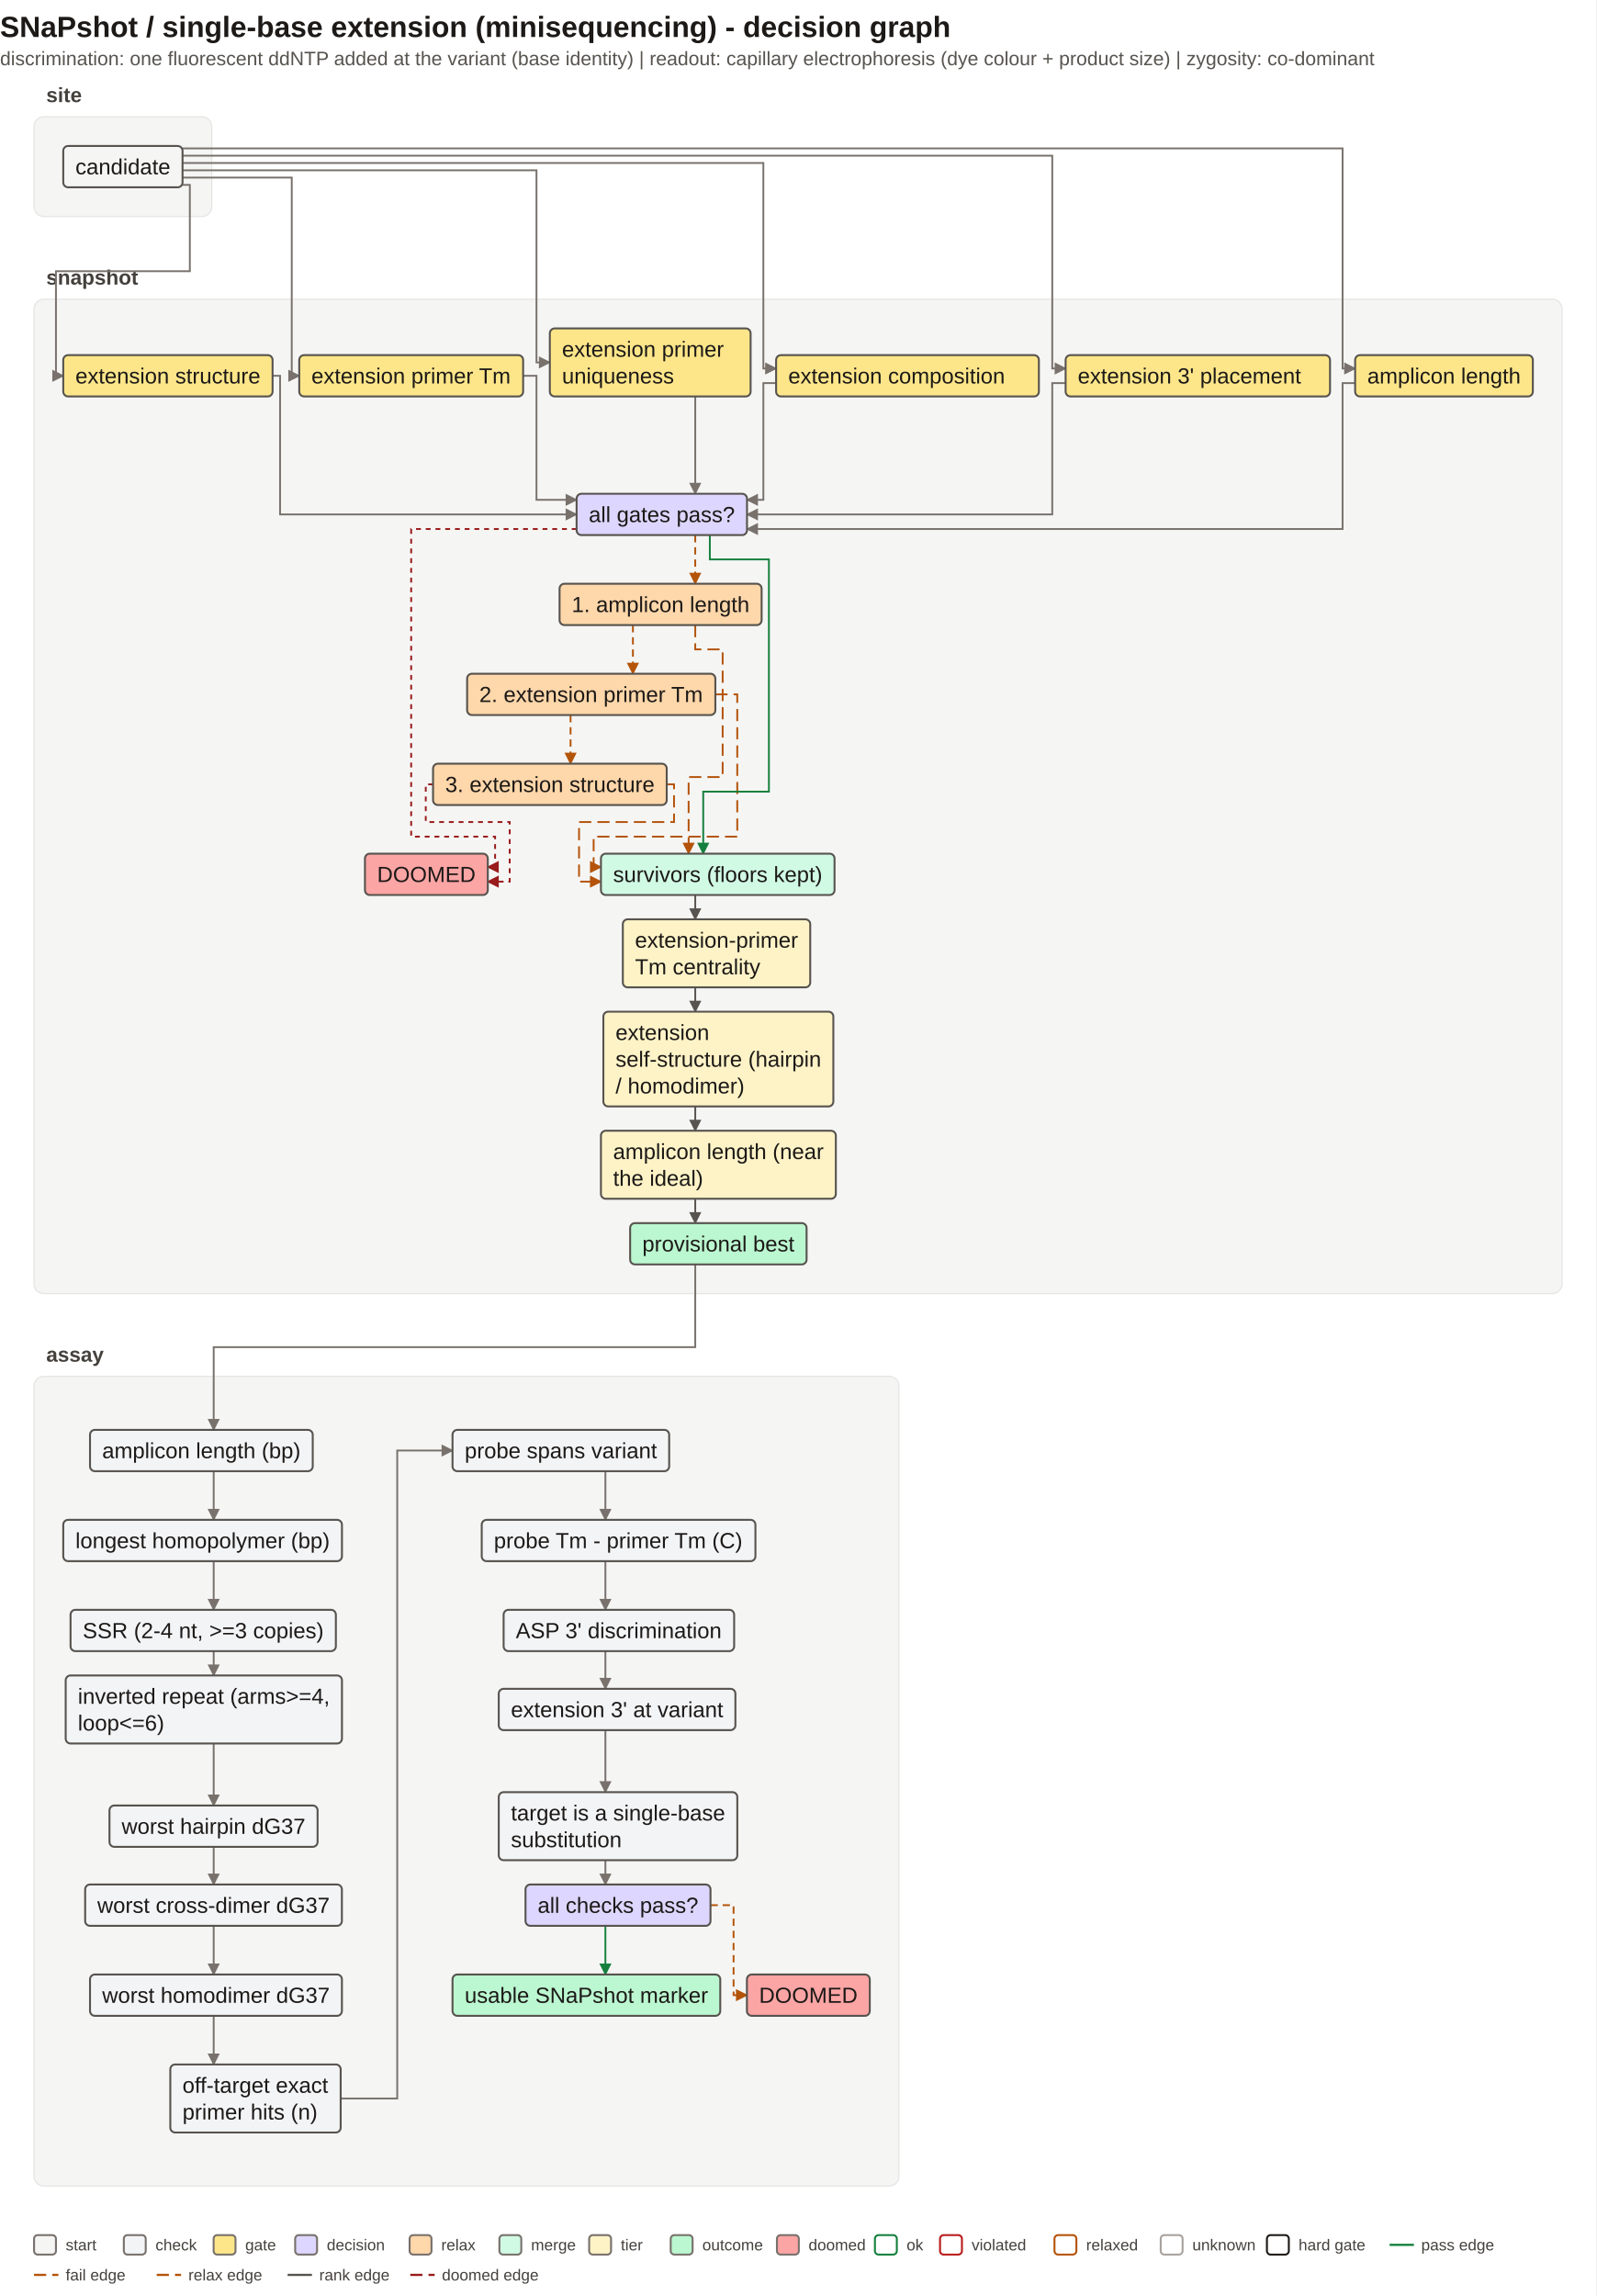
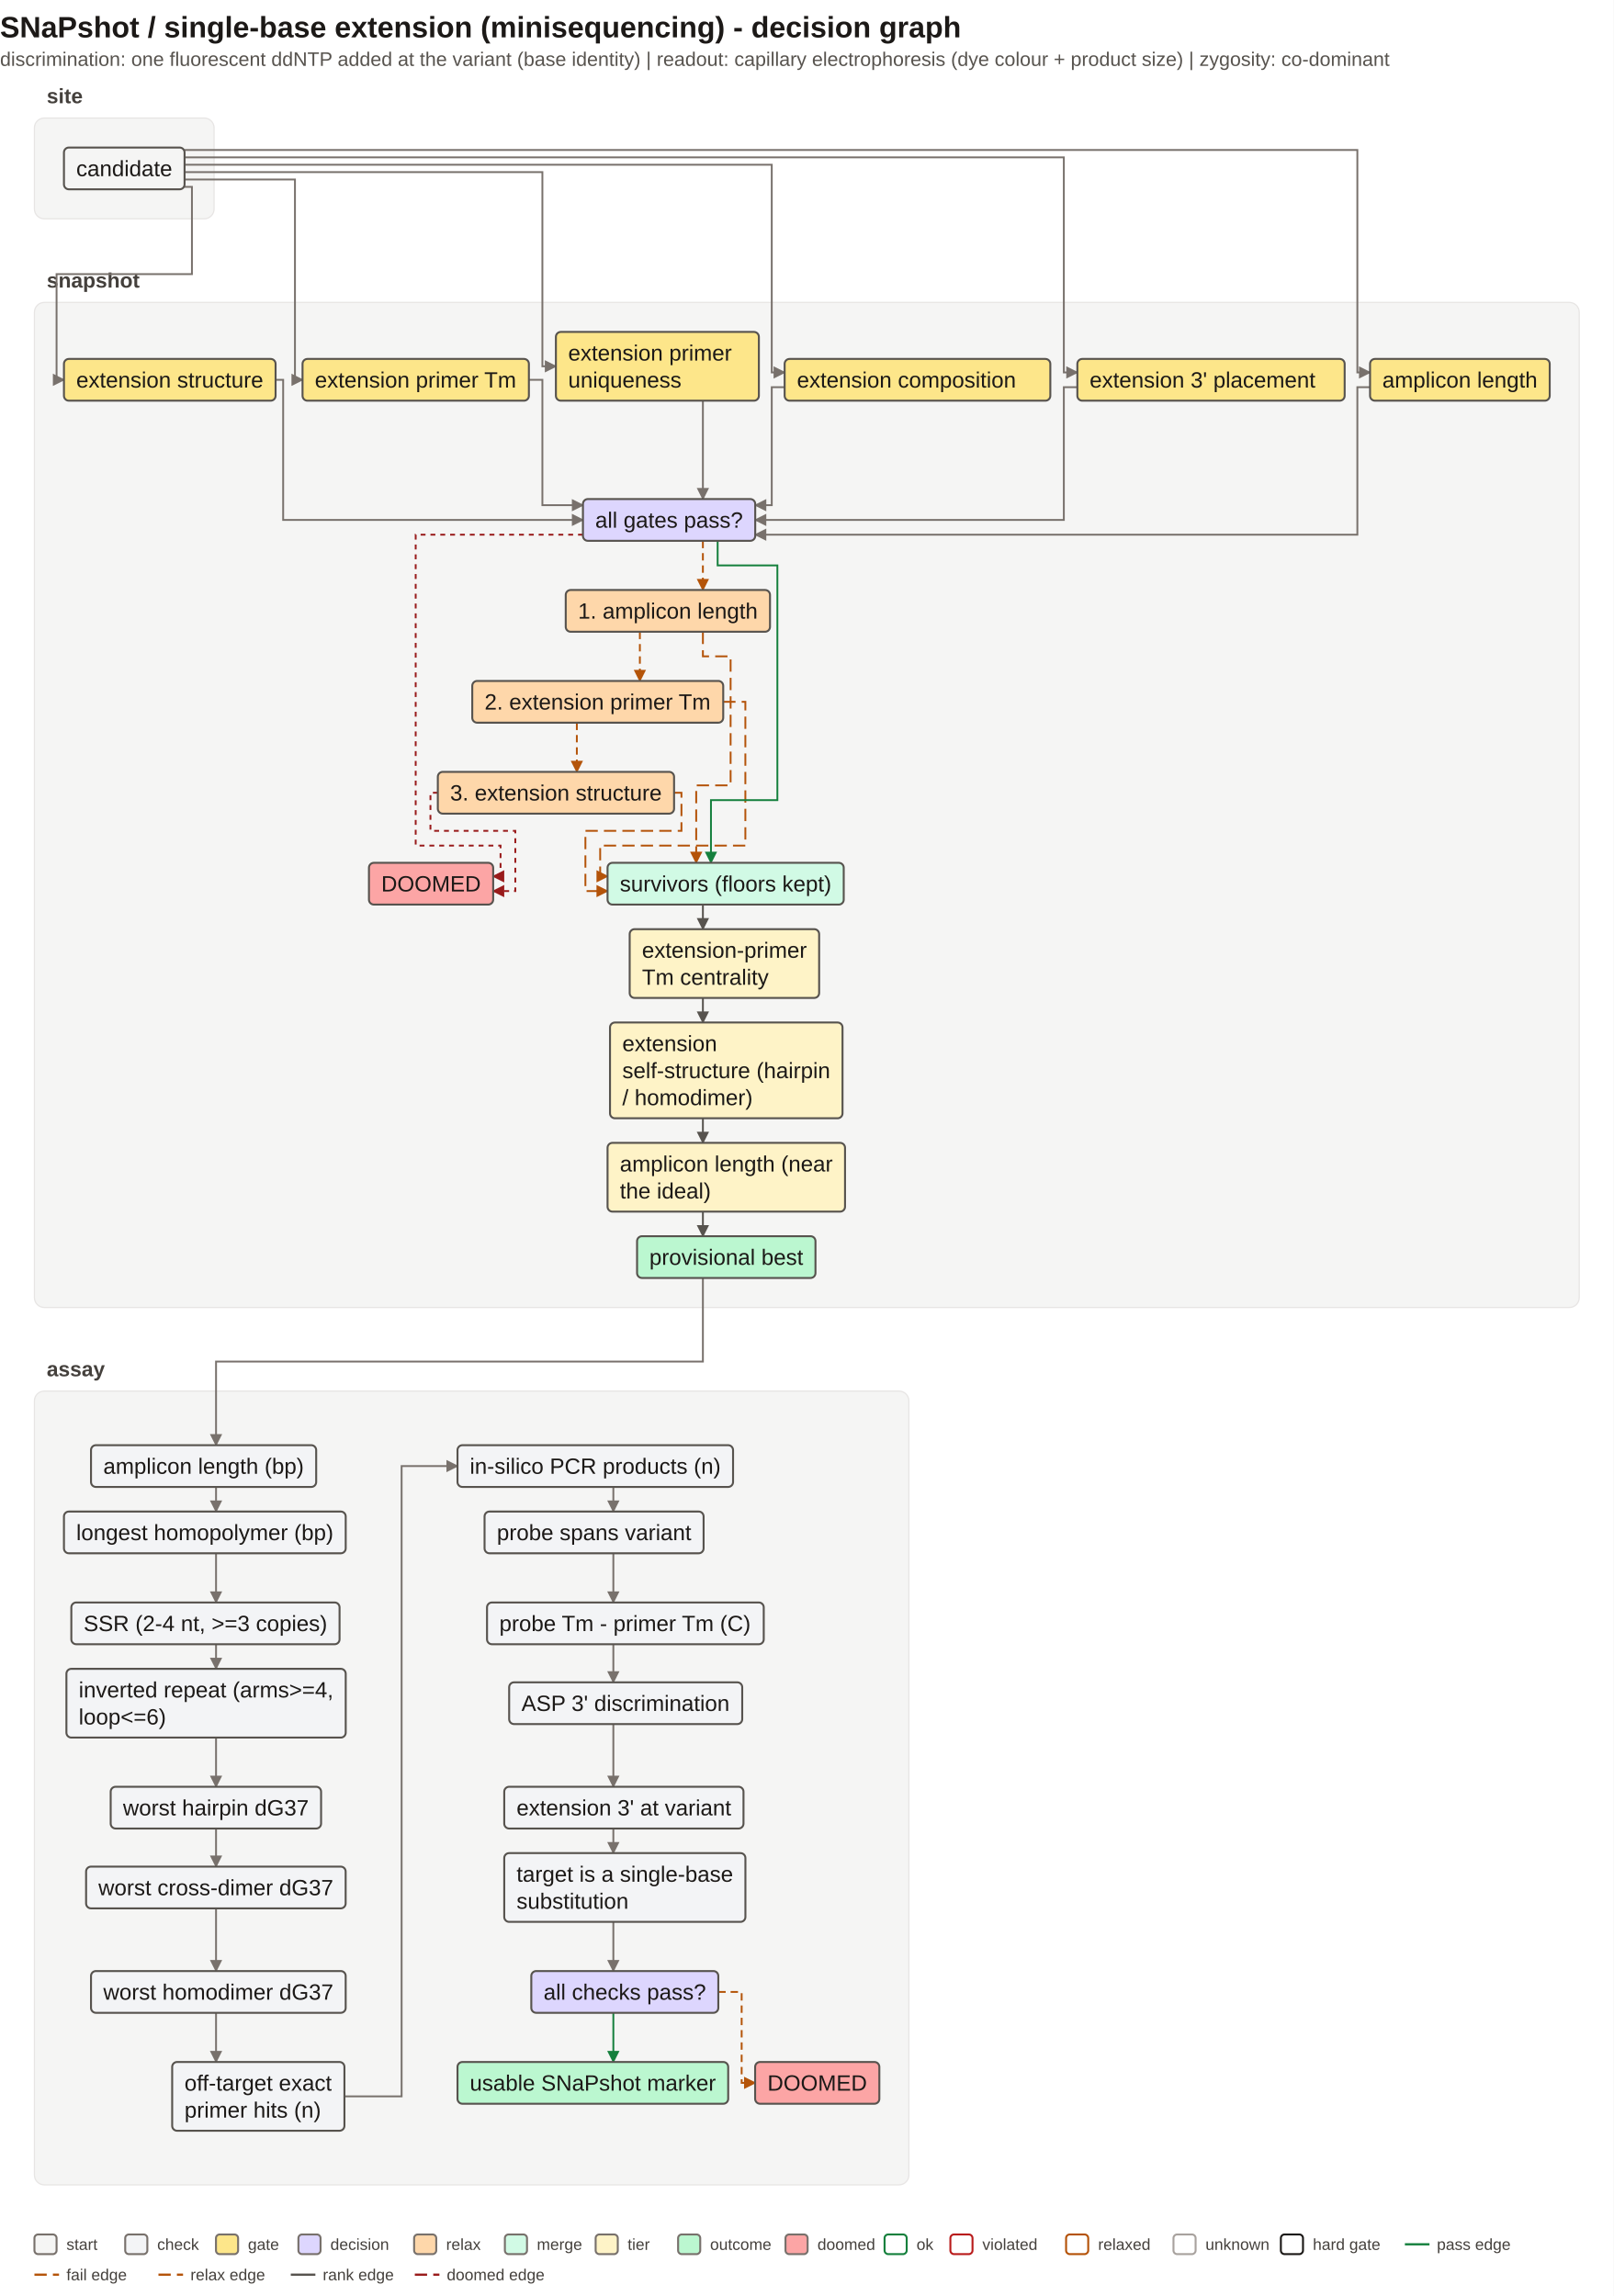
- <svg xmlns="http://www.w3.org/2000/svg" version="1.1" width="656.04" height="943.66" viewBox="0 0 656.04 943.66">
+ <svg xmlns="http://www.w3.org/2000/svg" version="1.1" width="656.04" height="933.66" viewBox="0 0 656.04 933.66">
  <defs>
    <marker id="arrow-flow" viewBox="0 0 10 10" refX="9" refY="5" markerWidth="5" markerHeight="5" markerUnits="userSpaceOnUse" orient="auto-start-reverse">
      <path d="M 0 0 L 10 5 L 0 10 z" fill="#78716C" />
    </marker>
    <marker id="arrow-pass" viewBox="0 0 10 10" refX="9" refY="5" markerWidth="5" markerHeight="5" markerUnits="userSpaceOnUse" orient="auto-start-reverse">
      <path d="M 0 0 L 10 5 L 0 10 z" fill="#15803D" />
    </marker>
    <marker id="arrow-fail" viewBox="0 0 10 10" refX="9" refY="5" markerWidth="5" markerHeight="5" markerUnits="userSpaceOnUse" orient="auto-start-reverse">
      <path d="M 0 0 L 10 5 L 0 10 z" fill="#B45409" />
    </marker>
    <marker id="arrow-relax" viewBox="0 0 10 10" refX="9" refY="5" markerWidth="5" markerHeight="5" markerUnits="userSpaceOnUse" orient="auto-start-reverse">
      <path d="M 0 0 L 10 5 L 0 10 z" fill="#B45309" />
    </marker>
    <marker id="arrow-doomed" viewBox="0 0 10 10" refX="9" refY="5" markerWidth="5" markerHeight="5" markerUnits="userSpaceOnUse" orient="auto-start-reverse">
      <path d="M 0 0 L 10 5 L 0 10 z" fill="#991B1B" />
    </marker>
    <marker id="arrow-check" viewBox="0 0 10 10" refX="9" refY="5" markerWidth="5" markerHeight="5" markerUnits="userSpaceOnUse" orient="auto-start-reverse">
      <path d="M 0 0 L 10 5 L 0 10 z" fill="#78716C" />
    </marker>
    <marker id="arrow-rank" viewBox="0 0 10 10" refX="9" refY="5" markerWidth="5" markerHeight="5" markerUnits="userSpaceOnUse" orient="auto-start-reverse">
      <path d="M 0 0 L 10 5 L 0 10 z" fill="#57534E" />
    </marker>
  </defs>
-   <rect x="0" y="0" width="656.04" height="943.66" fill="#FFFFFF" />
+   <rect x="0" y="0" width="656.04" height="933.66" fill="#FFFFFF" />
  <text x="0" y="15.2" text-anchor="start" font-family="Liberation Sans, Arial, Helvetica, sans-serif" font-size="12" fill="#1C1917" font-weight="bold">
    <tspan x="0" y="15.2">SNaPshot / single-base extension (minisequencing) - decision graph</tspan>
  </text>
  <text x="0" y="26.8" text-anchor="start" font-family="Liberation Sans, Arial, Helvetica, sans-serif" font-size="8" fill="#57534E">
    <tspan x="0" y="26.8">discrimination: one fluorescent ddNTP added at the variant (base identity) | readout: capillary electrophoresis (dye colour + product size) | zygosity: co-dominant</tspan>
  </text>
  <rect x="14" y="48" width="73.032" height="40.98" rx="4" fill="#F5F5F4" stroke="#E7E5E4" stroke-width="0.5" />
  <text x="19" y="41.975" text-anchor="start" font-family="Liberation Sans, Arial, Helvetica, sans-serif" font-size="8.5" fill="#44403C" font-weight="bold">
    <tspan x="19" y="41.975">site</tspan>
  </text>
  <rect x="14" y="122.98" width="628.04" height="408.7" rx="4" fill="#F5F5F4" stroke="#E7E5E4" stroke-width="0.5" />
  <text x="19" y="116.955" text-anchor="start" font-family="Liberation Sans, Arial, Helvetica, sans-serif" font-size="8.5" fill="#44403C" font-weight="bold">
    <tspan x="19" y="116.955">snapshot</tspan>
  </text>
-   <rect x="14" y="565.68" width="355.5" height="332.78" rx="4" fill="#F5F5F4" stroke="#E7E5E4" stroke-width="0.5" />
+   <rect x="14" y="565.68" width="355.5" height="322.78" rx="4" fill="#F5F5F4" stroke="#E7E5E4" stroke-width="0.5" />
  <text x="19" y="559.655" text-anchor="start" font-family="Liberation Sans, Arial, Helvetica, sans-serif" font-size="8.5" fill="#44403C" font-weight="bold">
    <tspan x="19" y="559.655">assay</tspan>
  </text>
  <path d="M75.032 63.99 L432.506 63.99 L432.506 151.45 L438 151.45" fill="none" stroke="#78716C" stroke-width="0.75" stroke-linejoin="miter" stroke-linecap="butt" marker-end="url(#arrow-flow)" />
  <path d="M75.032 66.99 L313.761 66.99 L313.761 151.45 L319 151.45" fill="none" stroke="#78716C" stroke-width="0.75" stroke-linejoin="miter" stroke-linecap="butt" marker-end="url(#arrow-flow)" />
  <path d="M75.032 69.99 L220.512 69.99 L220.512 148.96 L226 148.96" fill="none" stroke="#78716C" stroke-width="0.75" stroke-linejoin="miter" stroke-linecap="butt" marker-end="url(#arrow-flow)" />
  <path d="M75.032 75.99 L78.032 75.99 L78.032 111.47 L23 111.47 L23 154.45 L26 154.45" fill="none" stroke="#78716C" stroke-width="0.75" stroke-linejoin="miter" stroke-linecap="butt" marker-end="url(#arrow-flow)" />
  <path d="M75.032 72.99 L119.919 72.99 L119.919 154.45 L123 154.45" fill="none" stroke="#78716C" stroke-width="0.75" stroke-linejoin="miter" stroke-linecap="butt" marker-end="url(#arrow-flow)" />
  <path d="M75.032 60.99 L551.837 60.99 L551.837 151.45 L557 151.45" fill="none" stroke="#78716C" stroke-width="0.75" stroke-linejoin="miter" stroke-linecap="butt" marker-end="url(#arrow-flow)" />
  <path d="M438 157.45 L432.506 157.45 L432.506 211.43 L307.038 211.43" fill="none" stroke="#78716C" stroke-width="0.75" stroke-linejoin="miter" stroke-linecap="butt" marker-end="url(#arrow-flow)" />
  <path d="M319 157.45 L313.761 157.45 L313.761 205.43 L307.038 205.43" fill="none" stroke="#78716C" stroke-width="0.75" stroke-linejoin="miter" stroke-linecap="butt" marker-end="url(#arrow-flow)" />
  <path d="M285.767 162.94 L285.767 202.94" fill="none" stroke="#78716C" stroke-width="0.75" stroke-linejoin="miter" stroke-linecap="butt" marker-end="url(#arrow-flow)" />
  <path d="M112.039 154.45 L115.119 154.45 L115.119 211.43 L237 211.43" fill="none" stroke="#78716C" stroke-width="0.75" stroke-linejoin="miter" stroke-linecap="butt" marker-end="url(#arrow-flow)" />
  <path d="M215.024 154.45 L220.512 154.45 L220.512 205.43 L237 205.43" fill="none" stroke="#78716C" stroke-width="0.75" stroke-linejoin="miter" stroke-linecap="butt" marker-end="url(#arrow-flow)" />
  <path d="M557 157.45 L551.837 157.45 L551.837 217.43 L307.038 217.43" fill="none" stroke="#78716C" stroke-width="0.75" stroke-linejoin="miter" stroke-linecap="butt" marker-end="url(#arrow-flow)" />
  <path d="M260.143 256.9 L260.143 276.9" fill="none" stroke="#B45409" stroke-width="0.75" stroke-linejoin="miter" stroke-linecap="butt" stroke-dasharray="3 2" marker-end="url(#arrow-fail)" />
  <path d="M234.519 293.88 L234.519 313.88" fill="none" stroke="#B45409" stroke-width="0.75" stroke-linejoin="miter" stroke-linecap="butt" stroke-dasharray="3 2" marker-end="url(#arrow-fail)" />
  <path d="M285.761 219.92 L285.761 239.92" fill="none" stroke="#B45409" stroke-width="0.75" stroke-linejoin="miter" stroke-linecap="butt" stroke-dasharray="3 2" marker-end="url(#arrow-fail)" />
  <path d="M285.767 256.9 L285.767 266.9 L297.03 266.9 L297.03 319.37 L283.045 319.37 L283.045 350.86" fill="none" stroke="#B45309" stroke-width="0.75" stroke-linejoin="miter" stroke-linecap="butt" stroke-dasharray="5 2.5" marker-end="url(#arrow-relax)" />
  <path d="M294.03 285.39 L303.03 285.39 L303.03 343.86 L244 343.86 L244 356.35 L247 356.35" fill="none" stroke="#B45309" stroke-width="0.75" stroke-linejoin="miter" stroke-linecap="butt" stroke-dasharray="5 2.5" marker-end="url(#arrow-relax)" />
  <path d="M274.045 322.37 L277.045 322.37 L277.045 337.86 L238 337.86 L238 362.35 L247 362.35" fill="none" stroke="#B45309" stroke-width="0.75" stroke-linejoin="miter" stroke-linecap="butt" stroke-dasharray="5 2.5" marker-end="url(#arrow-relax)" />
  <path d="M291.761 219.92 L291.761 229.92 L316.046 229.92 L316.046 325.37 L289.045 325.37 L289.045 350.86" fill="none" stroke="#15803D" stroke-width="0.75" stroke-linejoin="miter" stroke-linecap="butt" marker-end="url(#arrow-pass)" />
  <path d="M285.767 367.84 L285.767 377.84" fill="none" stroke="#57534E" stroke-width="0.75" stroke-linejoin="miter" stroke-linecap="butt" marker-end="url(#arrow-rank)" />
  <path d="M285.767 405.8 L285.767 415.8" fill="none" stroke="#57534E" stroke-width="0.75" stroke-linejoin="miter" stroke-linecap="butt" marker-end="url(#arrow-rank)" />
  <path d="M285.767 454.74 L285.767 464.74" fill="none" stroke="#57534E" stroke-width="0.75" stroke-linejoin="miter" stroke-linecap="butt" marker-end="url(#arrow-rank)" />
  <path d="M285.767 492.7 L285.767 502.7" fill="none" stroke="#57534E" stroke-width="0.75" stroke-linejoin="miter" stroke-linecap="butt" marker-end="url(#arrow-rank)" />
  <path d="M178 322.37 L175 322.37 L175 337.86 L209.5 337.86 L209.5 362.35 L200.5 362.35" fill="none" stroke="#991B1B" stroke-width="0.75" stroke-linejoin="miter" stroke-linecap="butt" stroke-dasharray="2 2" marker-end="url(#arrow-doomed)" />
  <path d="M237 217.43 L169 217.43 L169 343.86 L203.5 343.86 L203.5 356.35 L200.5 356.35" fill="none" stroke="#991B1B" stroke-width="0.75" stroke-linejoin="miter" stroke-linecap="butt" stroke-dasharray="2 2" marker-end="url(#arrow-doomed)" />
  <path d="M285.767 519.68 L285.767 553.68 L87.833 553.68 L87.833 587.68" fill="none" stroke="#78716C" stroke-width="0.75" stroke-linejoin="miter" stroke-linecap="butt" marker-end="url(#arrow-check)" />
-   <path d="M87.833 604.66 L87.833 624.66" fill="none" stroke="#78716C" stroke-width="0.75" stroke-linejoin="miter" stroke-linecap="butt" marker-end="url(#arrow-check)" />
-   <path d="M87.833 641.64 L87.833 661.64" fill="none" stroke="#78716C" stroke-width="0.75" stroke-linejoin="miter" stroke-linecap="butt" marker-end="url(#arrow-check)" />
-   <path d="M87.833 678.62 L87.833 688.62" fill="none" stroke="#78716C" stroke-width="0.75" stroke-linejoin="miter" stroke-linecap="butt" marker-end="url(#arrow-check)" />
-   <path d="M87.833 716.58 L87.833 742.07" fill="none" stroke="#78716C" stroke-width="0.75" stroke-linejoin="miter" stroke-linecap="butt" marker-end="url(#arrow-check)" />
-   <path d="M87.833 759.05 L87.833 774.54" fill="none" stroke="#78716C" stroke-width="0.75" stroke-linejoin="miter" stroke-linecap="butt" marker-end="url(#arrow-check)" />
-   <path d="M87.833 791.52 L87.833 811.52" fill="none" stroke="#78716C" stroke-width="0.75" stroke-linejoin="miter" stroke-linecap="butt" marker-end="url(#arrow-check)" />
-   <path d="M87.833 828.5 L87.833 848.5" fill="none" stroke="#78716C" stroke-width="0.75" stroke-linejoin="miter" stroke-linecap="butt" marker-end="url(#arrow-check)" />
-   <path d="M140.029 862.48 L163.276 862.48 L163.276 596.17 L186 596.17" fill="none" stroke="#78716C" stroke-width="0.75" stroke-linejoin="miter" stroke-linecap="butt" marker-end="url(#arrow-check)" />
-   <path d="M248.836 604.66 L248.836 624.66" fill="none" stroke="#78716C" stroke-width="0.75" stroke-linejoin="miter" stroke-linecap="butt" marker-end="url(#arrow-check)" />
-   <path d="M248.836 641.64 L248.836 661.64" fill="none" stroke="#78716C" stroke-width="0.75" stroke-linejoin="miter" stroke-linecap="butt" marker-end="url(#arrow-check)" />
-   <path d="M248.836 678.62 L248.836 694.11" fill="none" stroke="#78716C" stroke-width="0.75" stroke-linejoin="miter" stroke-linecap="butt" marker-end="url(#arrow-check)" />
-   <path d="M248.836 711.09 L248.836 736.58" fill="none" stroke="#78716C" stroke-width="0.75" stroke-linejoin="miter" stroke-linecap="butt" marker-end="url(#arrow-check)" />
-   <path d="M248.836 764.54 L248.836 774.54" fill="none" stroke="#78716C" stroke-width="0.75" stroke-linejoin="miter" stroke-linecap="butt" marker-end="url(#arrow-check)" />
-   <path d="M248.836 791.52 L248.836 811.52" fill="none" stroke="#15803D" stroke-width="0.75" stroke-linejoin="miter" stroke-linecap="butt" marker-end="url(#arrow-pass)" />
-   <path d="M292.032 783.03 L301.523 783.03 L301.523 820.01 L307 820.01" fill="none" stroke="#B45409" stroke-width="0.75" stroke-linejoin="miter" stroke-linecap="butt" stroke-dasharray="3 2" marker-end="url(#arrow-fail)" />
+   <path d="M87.833 604.66 L87.833 614.66" fill="none" stroke="#78716C" stroke-width="0.75" stroke-linejoin="miter" stroke-linecap="butt" marker-end="url(#arrow-check)" />
+   <path d="M87.833 631.64 L87.833 651.64" fill="none" stroke="#78716C" stroke-width="0.75" stroke-linejoin="miter" stroke-linecap="butt" marker-end="url(#arrow-check)" />
+   <path d="M87.833 668.62 L87.833 678.62" fill="none" stroke="#78716C" stroke-width="0.75" stroke-linejoin="miter" stroke-linecap="butt" marker-end="url(#arrow-check)" />
+   <path d="M87.833 706.58 L87.833 726.58" fill="none" stroke="#78716C" stroke-width="0.75" stroke-linejoin="miter" stroke-linecap="butt" marker-end="url(#arrow-check)" />
+   <path d="M87.833 743.56 L87.833 759.05" fill="none" stroke="#78716C" stroke-width="0.75" stroke-linejoin="miter" stroke-linecap="butt" marker-end="url(#arrow-check)" />
+   <path d="M87.833 776.03 L87.833 801.52" fill="none" stroke="#78716C" stroke-width="0.75" stroke-linejoin="miter" stroke-linecap="butt" marker-end="url(#arrow-check)" />
+   <path d="M87.833 818.5 L87.833 838.5" fill="none" stroke="#78716C" stroke-width="0.75" stroke-linejoin="miter" stroke-linecap="butt" marker-end="url(#arrow-check)" />
+   <path d="M140.029 852.48 L163.276 852.48 L163.276 596.17 L186 596.17" fill="none" stroke="#78716C" stroke-width="0.75" stroke-linejoin="miter" stroke-linecap="butt" marker-end="url(#arrow-check)" />
+   <path d="M249.358 604.66 L249.358 614.66" fill="none" stroke="#78716C" stroke-width="0.75" stroke-linejoin="miter" stroke-linecap="butt" marker-end="url(#arrow-check)" />
+   <path d="M249.358 631.64 L249.358 651.64" fill="none" stroke="#78716C" stroke-width="0.75" stroke-linejoin="miter" stroke-linecap="butt" marker-end="url(#arrow-check)" />
+   <path d="M249.358 668.62 L249.358 684.11" fill="none" stroke="#78716C" stroke-width="0.75" stroke-linejoin="miter" stroke-linecap="butt" marker-end="url(#arrow-check)" />
+   <path d="M249.358 701.09 L249.358 726.58" fill="none" stroke="#78716C" stroke-width="0.75" stroke-linejoin="miter" stroke-linecap="butt" marker-end="url(#arrow-check)" />
+   <path d="M249.358 743.56 L249.358 753.56" fill="none" stroke="#78716C" stroke-width="0.75" stroke-linejoin="miter" stroke-linecap="butt" marker-end="url(#arrow-check)" />
+   <path d="M249.358 781.52 L249.358 801.52" fill="none" stroke="#78716C" stroke-width="0.75" stroke-linejoin="miter" stroke-linecap="butt" marker-end="url(#arrow-check)" />
+   <path d="M249.358 818.5 L249.358 838.5" fill="none" stroke="#15803D" stroke-width="0.75" stroke-linejoin="miter" stroke-linecap="butt" marker-end="url(#arrow-pass)" />
+   <path d="M292.032 810.01 L301.523 810.01 L301.523 846.99 L307 846.99" fill="none" stroke="#B45409" stroke-width="0.75" stroke-linejoin="miter" stroke-linecap="butt" stroke-dasharray="3 2" marker-end="url(#arrow-fail)" />
  <rect x="26" y="60" width="49.032" height="16.98" rx="2" fill="#F5F5F4" stroke="#57534E" stroke-width="0.8" />
  <text x="31" y="71.64" text-anchor="start" font-family="Liberation Sans, Arial, Helvetica, sans-serif" font-size="9" fill="#1C1917">
    <tspan x="31" y="71.64">candidate</tspan>
  </text>
  <rect x="438" y="145.96" width="108.675" height="16.98" rx="2" fill="#FDE68A" stroke="#57534E" stroke-width="0.8" />
  <text x="443" y="157.6" text-anchor="start" font-family="Liberation Sans, Arial, Helvetica, sans-serif" font-size="9" fill="#1C1917">
    <tspan x="443" y="157.6">extension 3' placement</tspan>
  </text>
  <rect x="319" y="145.96" width="108.011" height="16.98" rx="2" fill="#FDE68A" stroke="#57534E" stroke-width="0.8" />
  <text x="324" y="157.6" text-anchor="start" font-family="Liberation Sans, Arial, Helvetica, sans-serif" font-size="9" fill="#1C1917">
    <tspan x="324" y="157.6">extension composition</tspan>
  </text>
  <rect x="226" y="134.98" width="82.523" height="27.96" rx="2" fill="#FDE68A" stroke="#57534E" stroke-width="0.8" />
  <text x="231" y="146.62" text-anchor="start" font-family="Liberation Sans, Arial, Helvetica, sans-serif" font-size="9" fill="#1C1917">
    <tspan x="231" y="146.62">extension primer</tspan>
    <tspan x="231" y="157.6">uniqueness</tspan>
  </text>
  <rect x="26" y="145.96" width="86.039" height="16.98" rx="2" fill="#FDE68A" stroke="#57534E" stroke-width="0.8" />
  <text x="31" y="157.6" text-anchor="start" font-family="Liberation Sans, Arial, Helvetica, sans-serif" font-size="9" fill="#1C1917">
    <tspan x="31" y="157.6">extension structure</tspan>
  </text>
  <rect x="123" y="145.96" width="92.024" height="16.98" rx="2" fill="#FDE68A" stroke="#57534E" stroke-width="0.8" />
  <text x="128" y="157.6" text-anchor="start" font-family="Liberation Sans, Arial, Helvetica, sans-serif" font-size="9" fill="#1C1917">
    <tspan x="128" y="157.6">extension primer Tm</tspan>
  </text>
  <rect x="557" y="145.96" width="73.04" height="16.98" rx="2" fill="#FDE68A" stroke="#57534E" stroke-width="0.8" />
  <text x="562" y="157.6" text-anchor="start" font-family="Liberation Sans, Arial, Helvetica, sans-serif" font-size="9" fill="#1C1917">
    <tspan x="562" y="157.6">amplicon length</tspan>
  </text>
  <rect x="237" y="202.94" width="70.038" height="16.98" rx="2" fill="#DDD6FE" stroke="#57534E" stroke-width="0.8" />
  <text x="242" y="214.58" text-anchor="start" font-family="Liberation Sans, Arial, Helvetica, sans-serif" font-size="9" fill="#1C1917">
    <tspan x="242" y="214.58">all gates pass?</tspan>
  </text>
  <rect x="230" y="239.92" width="83.046" height="16.98" rx="2" fill="#FED7AA" stroke="#57534E" stroke-width="0.8" />
  <text x="235" y="251.56" text-anchor="start" font-family="Liberation Sans, Arial, Helvetica, sans-serif" font-size="9" fill="#1C1917">
    <tspan x="235" y="251.56">1. amplicon length</tspan>
  </text>
  <rect x="192" y="276.9" width="102.03" height="16.98" rx="2" fill="#FED7AA" stroke="#57534E" stroke-width="0.8" />
  <text x="197" y="288.54" text-anchor="start" font-family="Liberation Sans, Arial, Helvetica, sans-serif" font-size="9" fill="#1C1917">
    <tspan x="197" y="288.54">2. extension primer Tm</tspan>
  </text>
  <rect x="178" y="313.88" width="96.045" height="16.98" rx="2" fill="#FED7AA" stroke="#57534E" stroke-width="0.8" />
  <text x="183" y="325.52" text-anchor="start" font-family="Liberation Sans, Arial, Helvetica, sans-serif" font-size="9" fill="#1C1917">
    <tspan x="183" y="325.52">3. extension structure</tspan>
  </text>
  <rect x="247" y="350.86" width="96.019" height="16.98" rx="2" fill="#D1FAE5" stroke="#57534E" stroke-width="0.8" />
  <text x="252" y="362.5" text-anchor="start" font-family="Liberation Sans, Arial, Helvetica, sans-serif" font-size="9" fill="#1C1917">
    <tspan x="252" y="362.5">survivors (floors kept)</tspan>
  </text>
  <rect x="256" y="377.84" width="77.025" height="27.96" rx="2" fill="#FEF3C7" stroke="#57534E" stroke-width="0.8" />
  <text x="261" y="389.48" text-anchor="start" font-family="Liberation Sans, Arial, Helvetica, sans-serif" font-size="9" fill="#1C1917">
    <tspan x="261" y="389.48">extension-primer</tspan>
    <tspan x="261" y="400.46">Tm centrality</tspan>
  </text>
  <rect x="248" y="415.8" width="94.529" height="38.94" rx="2" fill="#FEF3C7" stroke="#57534E" stroke-width="0.8" />
  <text x="253" y="427.44" text-anchor="start" font-family="Liberation Sans, Arial, Helvetica, sans-serif" font-size="9" fill="#1C1917">
    <tspan x="253" y="427.44">extension</tspan>
    <tspan x="253" y="438.42">self-structure (hairpin</tspan>
    <tspan x="253" y="449.4">/ homodimer)</tspan>
  </text>
  <rect x="247" y="464.74" width="96.55" height="27.96" rx="2" fill="#FEF3C7" stroke="#57534E" stroke-width="0.8" />
  <text x="252" y="476.38" text-anchor="start" font-family="Liberation Sans, Arial, Helvetica, sans-serif" font-size="9" fill="#1C1917">
    <tspan x="252" y="476.38">amplicon length (near</tspan>
    <tspan x="252" y="487.36">the ideal)</tspan>
  </text>
  <rect x="259" y="502.7" width="72.534" height="16.98" rx="2" fill="#BBF7D0" stroke="#57534E" stroke-width="0.8" />
  <text x="264" y="514.34" text-anchor="start" font-family="Liberation Sans, Arial, Helvetica, sans-serif" font-size="9" fill="#1C1917">
    <tspan x="264" y="514.34">provisional best</tspan>
  </text>
  <rect x="150" y="350.86" width="50.5" height="16.98" rx="2" fill="#FCA5A5" stroke="#57534E" stroke-width="0.8" />
  <text x="155" y="362.5" text-anchor="start" font-family="Liberation Sans, Arial, Helvetica, sans-serif" font-size="9" fill="#1C1917">
    <tspan x="155" y="362.5">DOOMED</tspan>
  </text>
  <rect x="37" y="587.68" width="91.545" height="16.98" rx="2" fill="#F3F4F6" stroke="#57534E" stroke-width="0.8" />
  <text x="42" y="599.32" text-anchor="start" font-family="Liberation Sans, Arial, Helvetica, sans-serif" font-size="9" fill="#1C1917">
    <tspan x="42" y="599.32">amplicon length (bp)</tspan>
  </text>
-   <rect x="26" y="624.66" width="114.55" height="16.98" rx="2" fill="#F3F4F6" stroke="#57534E" stroke-width="0.8" />
-   <text x="31" y="636.3" text-anchor="start" font-family="Liberation Sans, Arial, Helvetica, sans-serif" font-size="9" fill="#1C1917">
-     <tspan x="31" y="636.3">longest homopolymer (bp)</tspan>
-   </text>
-   <rect x="29" y="661.64" width="109.048" height="16.98" rx="2" fill="#F3F4F6" stroke="#57534E" stroke-width="0.8" />
-   <text x="34" y="673.28" text-anchor="start" font-family="Liberation Sans, Arial, Helvetica, sans-serif" font-size="9" fill="#1C1917">
-     <tspan x="34" y="673.28">SSR (2-4 nt, &gt;=3 copies)</tspan>
-   </text>
-   <rect x="27" y="688.62" width="113.553" height="27.96" rx="2" fill="#F3F4F6" stroke="#57534E" stroke-width="0.8" />
-   <text x="32" y="700.26" text-anchor="start" font-family="Liberation Sans, Arial, Helvetica, sans-serif" font-size="9" fill="#1C1917">
-     <tspan x="32" y="700.26">inverted repeat (arms&gt;=4,</tspan>
-     <tspan x="32" y="711.24">loop&lt;=6)</tspan>
-   </text>
-   <rect x="45" y="742.07" width="85.538" height="16.98" rx="2" fill="#F3F4F6" stroke="#57534E" stroke-width="0.8" />
-   <text x="50" y="753.71" text-anchor="start" font-family="Liberation Sans, Arial, Helvetica, sans-serif" font-size="9" fill="#1C1917">
-     <tspan x="50" y="753.71">worst hairpin dG37</tspan>
-   </text>
-   <rect x="35" y="774.54" width="105.524" height="16.98" rx="2" fill="#F3F4F6" stroke="#57534E" stroke-width="0.8" />
-   <text x="40" y="786.18" text-anchor="start" font-family="Liberation Sans, Arial, Helvetica, sans-serif" font-size="9" fill="#1C1917">
-     <tspan x="40" y="786.18">worst cross-dimer dG37</tspan>
-   </text>
-   <rect x="37" y="811.52" width="103.538" height="16.98" rx="2" fill="#F3F4F6" stroke="#57534E" stroke-width="0.8" />
-   <text x="42" y="823.16" text-anchor="start" font-family="Liberation Sans, Arial, Helvetica, sans-serif" font-size="9" fill="#1C1917">
-     <tspan x="42" y="823.16">worst homodimer dG37</tspan>
-   </text>
-   <rect x="70" y="848.5" width="70.029" height="27.96" rx="2" fill="#F3F4F6" stroke="#57534E" stroke-width="0.8" />
-   <text x="75" y="860.14" text-anchor="start" font-family="Liberation Sans, Arial, Helvetica, sans-serif" font-size="9" fill="#1C1917">
-     <tspan x="75" y="860.14">off-target exact</tspan>
-     <tspan x="75" y="871.12">primer hits (n)</tspan>
-   </text>
-   <rect x="186" y="587.68" width="89.049" height="16.98" rx="2" fill="#F3F4F6" stroke="#57534E" stroke-width="0.8" />
+   <rect x="26" y="614.66" width="114.55" height="16.98" rx="2" fill="#F3F4F6" stroke="#57534E" stroke-width="0.8" />
+   <text x="31" y="626.3" text-anchor="start" font-family="Liberation Sans, Arial, Helvetica, sans-serif" font-size="9" fill="#1C1917">
+     <tspan x="31" y="626.3">longest homopolymer (bp)</tspan>
+   </text>
+   <rect x="29" y="651.64" width="109.048" height="16.98" rx="2" fill="#F3F4F6" stroke="#57534E" stroke-width="0.8" />
+   <text x="34" y="663.28" text-anchor="start" font-family="Liberation Sans, Arial, Helvetica, sans-serif" font-size="9" fill="#1C1917">
+     <tspan x="34" y="663.28">SSR (2-4 nt, &gt;=3 copies)</tspan>
+   </text>
+   <rect x="27" y="678.62" width="113.553" height="27.96" rx="2" fill="#F3F4F6" stroke="#57534E" stroke-width="0.8" />
+   <text x="32" y="690.26" text-anchor="start" font-family="Liberation Sans, Arial, Helvetica, sans-serif" font-size="9" fill="#1C1917">
+     <tspan x="32" y="690.26">inverted repeat (arms&gt;=4,</tspan>
+     <tspan x="32" y="701.24">loop&lt;=6)</tspan>
+   </text>
+   <rect x="45" y="726.58" width="85.538" height="16.98" rx="2" fill="#F3F4F6" stroke="#57534E" stroke-width="0.8" />
+   <text x="50" y="738.22" text-anchor="start" font-family="Liberation Sans, Arial, Helvetica, sans-serif" font-size="9" fill="#1C1917">
+     <tspan x="50" y="738.22">worst hairpin dG37</tspan>
+   </text>
+   <rect x="35" y="759.05" width="105.524" height="16.98" rx="2" fill="#F3F4F6" stroke="#57534E" stroke-width="0.8" />
+   <text x="40" y="770.69" text-anchor="start" font-family="Liberation Sans, Arial, Helvetica, sans-serif" font-size="9" fill="#1C1917">
+     <tspan x="40" y="770.69">worst cross-dimer dG37</tspan>
+   </text>
+   <rect x="37" y="801.52" width="103.538" height="16.98" rx="2" fill="#F3F4F6" stroke="#57534E" stroke-width="0.8" />
+   <text x="42" y="813.16" text-anchor="start" font-family="Liberation Sans, Arial, Helvetica, sans-serif" font-size="9" fill="#1C1917">
+     <tspan x="42" y="813.16">worst homodimer dG37</tspan>
+   </text>
+   <rect x="70" y="838.5" width="70.029" height="27.96" rx="2" fill="#F3F4F6" stroke="#57534E" stroke-width="0.8" />
+   <text x="75" y="850.14" text-anchor="start" font-family="Liberation Sans, Arial, Helvetica, sans-serif" font-size="9" fill="#1C1917">
+     <tspan x="75" y="850.14">off-target exact</tspan>
+     <tspan x="75" y="861.12">primer hits (n)</tspan>
+   </text>
+   <rect x="186" y="587.68" width="112.028" height="16.98" rx="2" fill="#F3F4F6" stroke="#57534E" stroke-width="0.8" />
  <text x="191" y="599.32" text-anchor="start" font-family="Liberation Sans, Arial, Helvetica, sans-serif" font-size="9" fill="#1C1917">
-     <tspan x="191" y="599.32">probe spans variant</tspan>
-   </text>
-   <rect x="198" y="624.66" width="112.502" height="16.98" rx="2" fill="#F3F4F6" stroke="#57534E" stroke-width="0.8" />
-   <text x="203" y="636.3" text-anchor="start" font-family="Liberation Sans, Arial, Helvetica, sans-serif" font-size="9" fill="#1C1917">
-     <tspan x="203" y="636.3">probe Tm - primer Tm (C)</tspan>
-   </text>
-   <rect x="207" y="661.64" width="94.753" height="16.98" rx="2" fill="#F3F4F6" stroke="#57534E" stroke-width="0.8" />
-   <text x="212" y="673.28" text-anchor="start" font-family="Liberation Sans, Arial, Helvetica, sans-serif" font-size="9" fill="#1C1917">
-     <tspan x="212" y="673.28">ASP 3' discrimination</tspan>
-   </text>
-   <rect x="205" y="694.11" width="97.271" height="16.98" rx="2" fill="#F3F4F6" stroke="#57534E" stroke-width="0.8" />
-   <text x="210" y="705.75" text-anchor="start" font-family="Liberation Sans, Arial, Helvetica, sans-serif" font-size="9" fill="#1C1917">
-     <tspan x="210" y="705.75">extension 3' at variant</tspan>
-   </text>
-   <rect x="205" y="736.58" width="98.049" height="27.96" rx="2" fill="#F3F4F6" stroke="#57534E" stroke-width="0.8" />
-   <text x="210" y="748.22" text-anchor="start" font-family="Liberation Sans, Arial, Helvetica, sans-serif" font-size="9" fill="#1C1917">
-     <tspan x="210" y="748.22">target is a single-base</tspan>
-     <tspan x="210" y="759.2">substitution</tspan>
-   </text>
-   <rect x="216" y="774.54" width="76.032" height="16.98" rx="2" fill="#DDD6FE" stroke="#57534E" stroke-width="0.8" />
-   <text x="221" y="786.18" text-anchor="start" font-family="Liberation Sans, Arial, Helvetica, sans-serif" font-size="9" fill="#1C1917">
-     <tspan x="221" y="786.18">all checks pass?</tspan>
-   </text>
-   <rect x="186" y="811.52" width="110.046" height="16.98" rx="2" fill="#BBF7D0" stroke="#57534E" stroke-width="0.8" />
-   <text x="191" y="823.16" text-anchor="start" font-family="Liberation Sans, Arial, Helvetica, sans-serif" font-size="9" fill="#1C1917">
-     <tspan x="191" y="823.16">usable SNaPshot marker</tspan>
-   </text>
-   <rect x="307" y="811.52" width="50.5" height="16.98" rx="2" fill="#FCA5A5" stroke="#57534E" stroke-width="0.8" />
-   <text x="312" y="823.16" text-anchor="start" font-family="Liberation Sans, Arial, Helvetica, sans-serif" font-size="9" fill="#1C1917">
-     <tspan x="312" y="823.16">DOOMED</tspan>
-   </text>
-   <rect x="14" y="918.635" width="9" height="8" rx="1.5" fill="#F5F5F4" stroke="#78716C" stroke-width="0.8" />
-   <text x="27" y="924.91" text-anchor="start" font-family="Liberation Sans, Arial, Helvetica, sans-serif" font-size="6.5" fill="#44403C">
-     <tspan x="27" y="924.91">start</tspan>
-   </text>
-   <rect x="50.9" y="918.635" width="9" height="8" rx="1.5" fill="#F3F4F6" stroke="#78716C" stroke-width="0.8" />
-   <text x="63.9" y="924.91" text-anchor="start" font-family="Liberation Sans, Arial, Helvetica, sans-serif" font-size="6.5" fill="#44403C">
-     <tspan x="63.9" y="924.91">check</tspan>
-   </text>
-   <rect x="87.8" y="918.635" width="9" height="8" rx="1.5" fill="#FDE68A" stroke="#78716C" stroke-width="0.8" />
-   <text x="100.8" y="924.91" text-anchor="start" font-family="Liberation Sans, Arial, Helvetica, sans-serif" font-size="6.5" fill="#44403C">
-     <tspan x="100.8" y="924.91">gate</tspan>
-   </text>
-   <rect x="121.32" y="918.635" width="9" height="8" rx="1.5" fill="#DDD6FE" stroke="#78716C" stroke-width="0.8" />
-   <text x="134.32" y="924.91" text-anchor="start" font-family="Liberation Sans, Arial, Helvetica, sans-serif" font-size="6.5" fill="#44403C">
-     <tspan x="134.32" y="924.91">decision</tspan>
-   </text>
-   <rect x="168.36" y="918.635" width="9" height="8" rx="1.5" fill="#FED7AA" stroke="#78716C" stroke-width="0.8" />
-   <text x="181.36" y="924.91" text-anchor="start" font-family="Liberation Sans, Arial, Helvetica, sans-serif" font-size="6.5" fill="#44403C">
-     <tspan x="181.36" y="924.91">relax</tspan>
-   </text>
-   <rect x="205.26" y="918.635" width="9" height="8" rx="1.5" fill="#D1FAE5" stroke="#78716C" stroke-width="0.8" />
-   <text x="218.26" y="924.91" text-anchor="start" font-family="Liberation Sans, Arial, Helvetica, sans-serif" font-size="6.5" fill="#44403C">
-     <tspan x="218.26" y="924.91">merge</tspan>
-   </text>
-   <rect x="242.16" y="918.635" width="9" height="8" rx="1.5" fill="#FEF3C7" stroke="#78716C" stroke-width="0.8" />
-   <text x="255.16" y="924.91" text-anchor="start" font-family="Liberation Sans, Arial, Helvetica, sans-serif" font-size="6.5" fill="#44403C">
-     <tspan x="255.16" y="924.91">tier</tspan>
-   </text>
-   <rect x="275.68" y="918.635" width="9" height="8" rx="1.5" fill="#BBF7D0" stroke="#78716C" stroke-width="0.8" />
-   <text x="288.68" y="924.91" text-anchor="start" font-family="Liberation Sans, Arial, Helvetica, sans-serif" font-size="6.5" fill="#44403C">
-     <tspan x="288.68" y="924.91">outcome</tspan>
-   </text>
-   <rect x="319.34" y="918.635" width="9" height="8" rx="1.5" fill="#FCA5A5" stroke="#78716C" stroke-width="0.8" />
-   <text x="332.34" y="924.91" text-anchor="start" font-family="Liberation Sans, Arial, Helvetica, sans-serif" font-size="6.5" fill="#44403C">
-     <tspan x="332.34" y="924.91">doomed</tspan>
-   </text>
-   <rect x="359.62" y="918.635" width="9" height="8" rx="1.5" fill="none" stroke="#15803D" stroke-width="0.8" />
-   <text x="372.62" y="924.91" text-anchor="start" font-family="Liberation Sans, Arial, Helvetica, sans-serif" font-size="6.5" fill="#44403C">
-     <tspan x="372.62" y="924.91">ok</tspan>
-   </text>
-   <rect x="386.38" y="918.635" width="9" height="8" rx="1.5" fill="none" stroke="#B91C1C" stroke-width="0.8" />
-   <text x="399.38" y="924.91" text-anchor="start" font-family="Liberation Sans, Arial, Helvetica, sans-serif" font-size="6.5" fill="#44403C">
-     <tspan x="399.38" y="924.91">violated</tspan>
-   </text>
-   <rect x="433.42" y="918.635" width="9" height="8" rx="1.5" fill="none" stroke="#B45309" stroke-width="0.8" />
-   <text x="446.42" y="924.91" text-anchor="start" font-family="Liberation Sans, Arial, Helvetica, sans-serif" font-size="6.5" fill="#44403C">
-     <tspan x="446.42" y="924.91">relaxed</tspan>
-   </text>
-   <rect x="477.08" y="918.635" width="9" height="8" rx="1.5" fill="none" stroke="#A8A29E" stroke-width="0.8" />
-   <text x="490.08" y="924.91" text-anchor="start" font-family="Liberation Sans, Arial, Helvetica, sans-serif" font-size="6.5" fill="#44403C">
-     <tspan x="490.08" y="924.91">unknown</tspan>
-   </text>
-   <rect x="520.74" y="918.635" width="9" height="8" rx="1.5" fill="none" stroke="#1C1917" stroke-width="0.8" />
-   <text x="533.74" y="924.91" text-anchor="start" font-family="Liberation Sans, Arial, Helvetica, sans-serif" font-size="6.5" fill="#44403C">
-     <tspan x="533.74" y="924.91">hard gate</tspan>
-   </text>
-   <line x1="571.16" y1="922.635" x2="581.16" y2="922.635" stroke="#15803D" stroke-width="0.9" />
-   <text x="584.16" y="924.91" text-anchor="start" font-family="Liberation Sans, Arial, Helvetica, sans-serif" font-size="6.5" fill="#44403C">
-     <tspan x="584.16" y="924.91">pass edge</tspan>
-   </text>
-   <line x1="14" y1="934.985" x2="24" y2="934.985" stroke="#B45409" stroke-width="0.9" stroke-dasharray="5 2.5" />
-   <text x="27" y="937.26" text-anchor="start" font-family="Liberation Sans, Arial, Helvetica, sans-serif" font-size="6.5" fill="#44403C">
-     <tspan x="27" y="937.26">fail edge</tspan>
-   </text>
-   <line x1="64.42" y1="934.985" x2="74.42" y2="934.985" stroke="#B45309" stroke-width="0.9" stroke-dasharray="5 2.5" />
-   <text x="77.42" y="937.26" text-anchor="start" font-family="Liberation Sans, Arial, Helvetica, sans-serif" font-size="6.5" fill="#44403C">
-     <tspan x="77.42" y="937.26">relax edge</tspan>
-   </text>
-   <line x1="118.22" y1="934.985" x2="128.22" y2="934.985" stroke="#57534E" stroke-width="0.9" />
-   <text x="131.22" y="937.26" text-anchor="start" font-family="Liberation Sans, Arial, Helvetica, sans-serif" font-size="6.5" fill="#44403C">
-     <tspan x="131.22" y="937.26">rank edge</tspan>
-   </text>
-   <line x1="168.64" y1="934.985" x2="178.64" y2="934.985" stroke="#991B1B" stroke-width="0.9" stroke-dasharray="5 2.5" />
-   <text x="181.64" y="937.26" text-anchor="start" font-family="Liberation Sans, Arial, Helvetica, sans-serif" font-size="6.5" fill="#44403C">
-     <tspan x="181.64" y="937.26">doomed edge</tspan>
+     <tspan x="191" y="599.32">in-silico PCR products (n)</tspan>
+   </text>
+   <rect x="197" y="614.66" width="89.049" height="16.98" rx="2" fill="#F3F4F6" stroke="#57534E" stroke-width="0.8" />
+   <text x="202" y="626.3" text-anchor="start" font-family="Liberation Sans, Arial, Helvetica, sans-serif" font-size="9" fill="#1C1917">
+     <tspan x="202" y="626.3">probe spans variant</tspan>
+   </text>
+   <rect x="198" y="651.64" width="112.502" height="16.98" rx="2" fill="#F3F4F6" stroke="#57534E" stroke-width="0.8" />
+   <text x="203" y="663.28" text-anchor="start" font-family="Liberation Sans, Arial, Helvetica, sans-serif" font-size="9" fill="#1C1917">
+     <tspan x="203" y="663.28">probe Tm - primer Tm (C)</tspan>
+   </text>
+   <rect x="207" y="684.11" width="94.753" height="16.98" rx="2" fill="#F3F4F6" stroke="#57534E" stroke-width="0.8" />
+   <text x="212" y="695.75" text-anchor="start" font-family="Liberation Sans, Arial, Helvetica, sans-serif" font-size="9" fill="#1C1917">
+     <tspan x="212" y="695.75">ASP 3' discrimination</tspan>
+   </text>
+   <rect x="205" y="726.58" width="97.271" height="16.98" rx="2" fill="#F3F4F6" stroke="#57534E" stroke-width="0.8" />
+   <text x="210" y="738.22" text-anchor="start" font-family="Liberation Sans, Arial, Helvetica, sans-serif" font-size="9" fill="#1C1917">
+     <tspan x="210" y="738.22">extension 3' at variant</tspan>
+   </text>
+   <rect x="205" y="753.56" width="98.049" height="27.96" rx="2" fill="#F3F4F6" stroke="#57534E" stroke-width="0.8" />
+   <text x="210" y="765.2" text-anchor="start" font-family="Liberation Sans, Arial, Helvetica, sans-serif" font-size="9" fill="#1C1917">
+     <tspan x="210" y="765.2">target is a single-base</tspan>
+     <tspan x="210" y="776.18">substitution</tspan>
+   </text>
+   <rect x="216" y="801.52" width="76.032" height="16.98" rx="2" fill="#DDD6FE" stroke="#57534E" stroke-width="0.8" />
+   <text x="221" y="813.16" text-anchor="start" font-family="Liberation Sans, Arial, Helvetica, sans-serif" font-size="9" fill="#1C1917">
+     <tspan x="221" y="813.16">all checks pass?</tspan>
+   </text>
+   <rect x="186" y="838.5" width="110.046" height="16.98" rx="2" fill="#BBF7D0" stroke="#57534E" stroke-width="0.8" />
+   <text x="191" y="850.14" text-anchor="start" font-family="Liberation Sans, Arial, Helvetica, sans-serif" font-size="9" fill="#1C1917">
+     <tspan x="191" y="850.14">usable SNaPshot marker</tspan>
+   </text>
+   <rect x="307" y="838.5" width="50.5" height="16.98" rx="2" fill="#FCA5A5" stroke="#57534E" stroke-width="0.8" />
+   <text x="312" y="850.14" text-anchor="start" font-family="Liberation Sans, Arial, Helvetica, sans-serif" font-size="9" fill="#1C1917">
+     <tspan x="312" y="850.14">DOOMED</tspan>
+   </text>
+   <rect x="14" y="908.635" width="9" height="8" rx="1.5" fill="#F5F5F4" stroke="#78716C" stroke-width="0.8" />
+   <text x="27" y="914.91" text-anchor="start" font-family="Liberation Sans, Arial, Helvetica, sans-serif" font-size="6.5" fill="#44403C">
+     <tspan x="27" y="914.91">start</tspan>
+   </text>
+   <rect x="50.9" y="908.635" width="9" height="8" rx="1.5" fill="#F3F4F6" stroke="#78716C" stroke-width="0.8" />
+   <text x="63.9" y="914.91" text-anchor="start" font-family="Liberation Sans, Arial, Helvetica, sans-serif" font-size="6.5" fill="#44403C">
+     <tspan x="63.9" y="914.91">check</tspan>
+   </text>
+   <rect x="87.8" y="908.635" width="9" height="8" rx="1.5" fill="#FDE68A" stroke="#78716C" stroke-width="0.8" />
+   <text x="100.8" y="914.91" text-anchor="start" font-family="Liberation Sans, Arial, Helvetica, sans-serif" font-size="6.5" fill="#44403C">
+     <tspan x="100.8" y="914.91">gate</tspan>
+   </text>
+   <rect x="121.32" y="908.635" width="9" height="8" rx="1.5" fill="#DDD6FE" stroke="#78716C" stroke-width="0.8" />
+   <text x="134.32" y="914.91" text-anchor="start" font-family="Liberation Sans, Arial, Helvetica, sans-serif" font-size="6.5" fill="#44403C">
+     <tspan x="134.32" y="914.91">decision</tspan>
+   </text>
+   <rect x="168.36" y="908.635" width="9" height="8" rx="1.5" fill="#FED7AA" stroke="#78716C" stroke-width="0.8" />
+   <text x="181.36" y="914.91" text-anchor="start" font-family="Liberation Sans, Arial, Helvetica, sans-serif" font-size="6.5" fill="#44403C">
+     <tspan x="181.36" y="914.91">relax</tspan>
+   </text>
+   <rect x="205.26" y="908.635" width="9" height="8" rx="1.5" fill="#D1FAE5" stroke="#78716C" stroke-width="0.8" />
+   <text x="218.26" y="914.91" text-anchor="start" font-family="Liberation Sans, Arial, Helvetica, sans-serif" font-size="6.5" fill="#44403C">
+     <tspan x="218.26" y="914.91">merge</tspan>
+   </text>
+   <rect x="242.16" y="908.635" width="9" height="8" rx="1.5" fill="#FEF3C7" stroke="#78716C" stroke-width="0.8" />
+   <text x="255.16" y="914.91" text-anchor="start" font-family="Liberation Sans, Arial, Helvetica, sans-serif" font-size="6.5" fill="#44403C">
+     <tspan x="255.16" y="914.91">tier</tspan>
+   </text>
+   <rect x="275.68" y="908.635" width="9" height="8" rx="1.5" fill="#BBF7D0" stroke="#78716C" stroke-width="0.8" />
+   <text x="288.68" y="914.91" text-anchor="start" font-family="Liberation Sans, Arial, Helvetica, sans-serif" font-size="6.5" fill="#44403C">
+     <tspan x="288.68" y="914.91">outcome</tspan>
+   </text>
+   <rect x="319.34" y="908.635" width="9" height="8" rx="1.5" fill="#FCA5A5" stroke="#78716C" stroke-width="0.8" />
+   <text x="332.34" y="914.91" text-anchor="start" font-family="Liberation Sans, Arial, Helvetica, sans-serif" font-size="6.5" fill="#44403C">
+     <tspan x="332.34" y="914.91">doomed</tspan>
+   </text>
+   <rect x="359.62" y="908.635" width="9" height="8" rx="1.5" fill="none" stroke="#15803D" stroke-width="0.8" />
+   <text x="372.62" y="914.91" text-anchor="start" font-family="Liberation Sans, Arial, Helvetica, sans-serif" font-size="6.5" fill="#44403C">
+     <tspan x="372.62" y="914.91">ok</tspan>
+   </text>
+   <rect x="386.38" y="908.635" width="9" height="8" rx="1.5" fill="none" stroke="#B91C1C" stroke-width="0.8" />
+   <text x="399.38" y="914.91" text-anchor="start" font-family="Liberation Sans, Arial, Helvetica, sans-serif" font-size="6.5" fill="#44403C">
+     <tspan x="399.38" y="914.91">violated</tspan>
+   </text>
+   <rect x="433.42" y="908.635" width="9" height="8" rx="1.5" fill="none" stroke="#B45309" stroke-width="0.8" />
+   <text x="446.42" y="914.91" text-anchor="start" font-family="Liberation Sans, Arial, Helvetica, sans-serif" font-size="6.5" fill="#44403C">
+     <tspan x="446.42" y="914.91">relaxed</tspan>
+   </text>
+   <rect x="477.08" y="908.635" width="9" height="8" rx="1.5" fill="none" stroke="#A8A29E" stroke-width="0.8" />
+   <text x="490.08" y="914.91" text-anchor="start" font-family="Liberation Sans, Arial, Helvetica, sans-serif" font-size="6.5" fill="#44403C">
+     <tspan x="490.08" y="914.91">unknown</tspan>
+   </text>
+   <rect x="520.74" y="908.635" width="9" height="8" rx="1.5" fill="none" stroke="#1C1917" stroke-width="0.8" />
+   <text x="533.74" y="914.91" text-anchor="start" font-family="Liberation Sans, Arial, Helvetica, sans-serif" font-size="6.5" fill="#44403C">
+     <tspan x="533.74" y="914.91">hard gate</tspan>
+   </text>
+   <line x1="571.16" y1="912.635" x2="581.16" y2="912.635" stroke="#15803D" stroke-width="0.9" />
+   <text x="584.16" y="914.91" text-anchor="start" font-family="Liberation Sans, Arial, Helvetica, sans-serif" font-size="6.5" fill="#44403C">
+     <tspan x="584.16" y="914.91">pass edge</tspan>
+   </text>
+   <line x1="14" y1="924.985" x2="24" y2="924.985" stroke="#B45409" stroke-width="0.9" stroke-dasharray="5 2.5" />
+   <text x="27" y="927.26" text-anchor="start" font-family="Liberation Sans, Arial, Helvetica, sans-serif" font-size="6.5" fill="#44403C">
+     <tspan x="27" y="927.26">fail edge</tspan>
+   </text>
+   <line x1="64.42" y1="924.985" x2="74.42" y2="924.985" stroke="#B45309" stroke-width="0.9" stroke-dasharray="5 2.5" />
+   <text x="77.42" y="927.26" text-anchor="start" font-family="Liberation Sans, Arial, Helvetica, sans-serif" font-size="6.5" fill="#44403C">
+     <tspan x="77.42" y="927.26">relax edge</tspan>
+   </text>
+   <line x1="118.22" y1="924.985" x2="128.22" y2="924.985" stroke="#57534E" stroke-width="0.9" />
+   <text x="131.22" y="927.26" text-anchor="start" font-family="Liberation Sans, Arial, Helvetica, sans-serif" font-size="6.5" fill="#44403C">
+     <tspan x="131.22" y="927.26">rank edge</tspan>
+   </text>
+   <line x1="168.64" y1="924.985" x2="178.64" y2="924.985" stroke="#991B1B" stroke-width="0.9" stroke-dasharray="5 2.5" />
+   <text x="181.64" y="927.26" text-anchor="start" font-family="Liberation Sans, Arial, Helvetica, sans-serif" font-size="6.5" fill="#44403C">
+     <tspan x="181.64" y="927.26">doomed edge</tspan>
  </text>
</svg>
